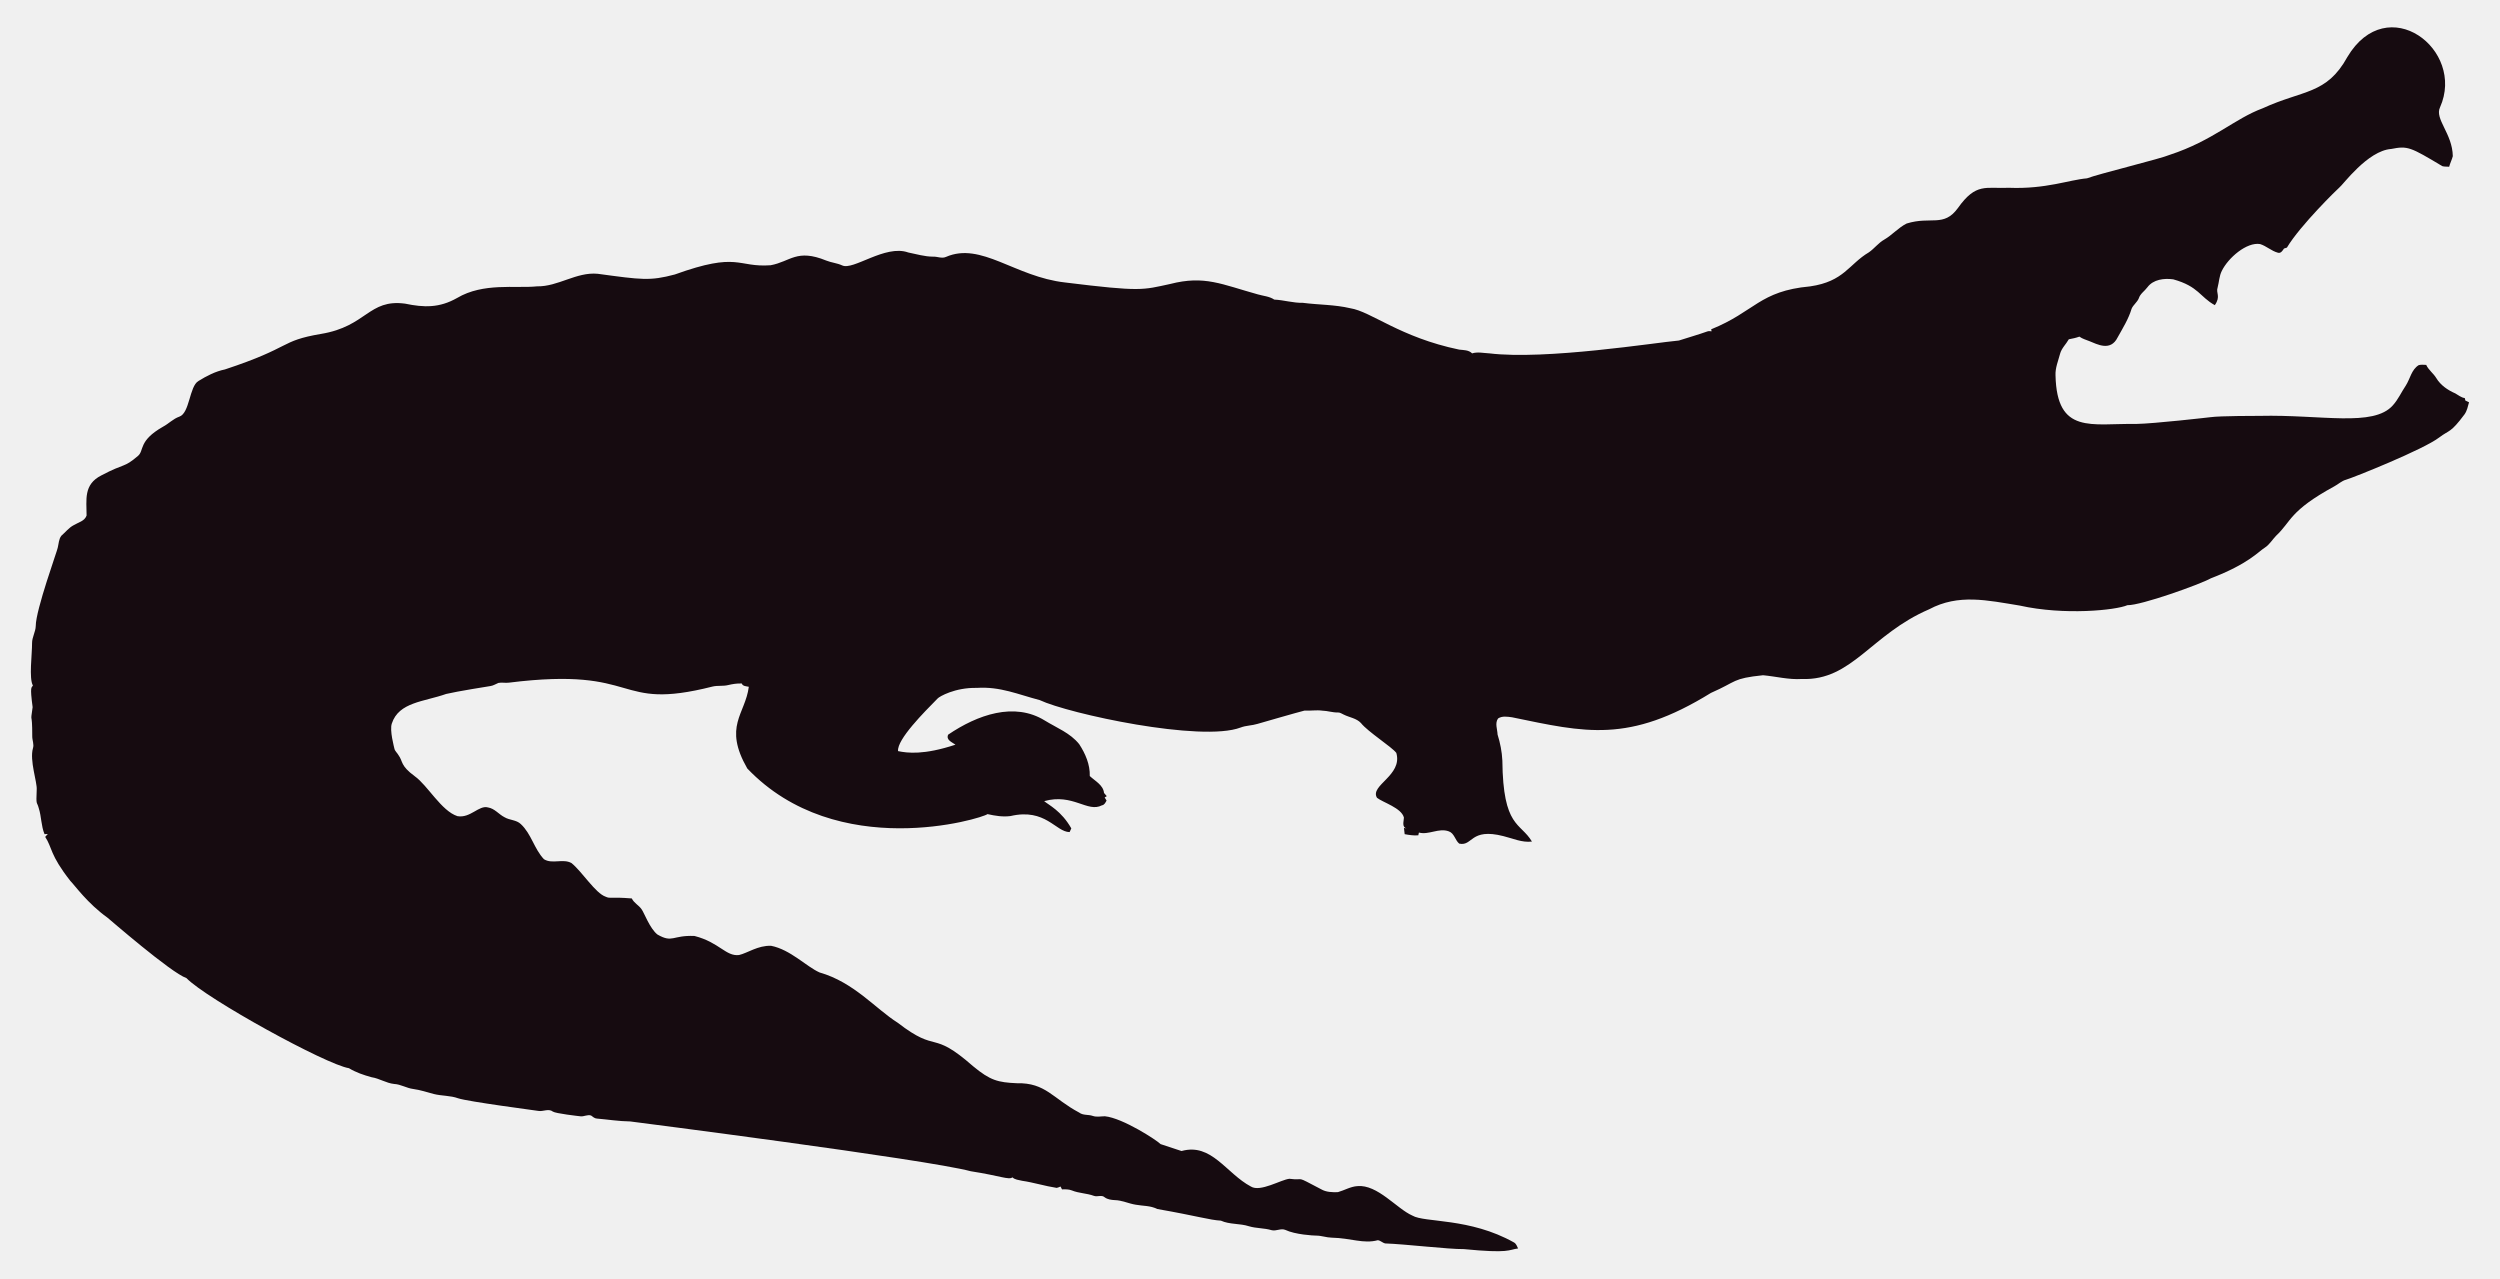
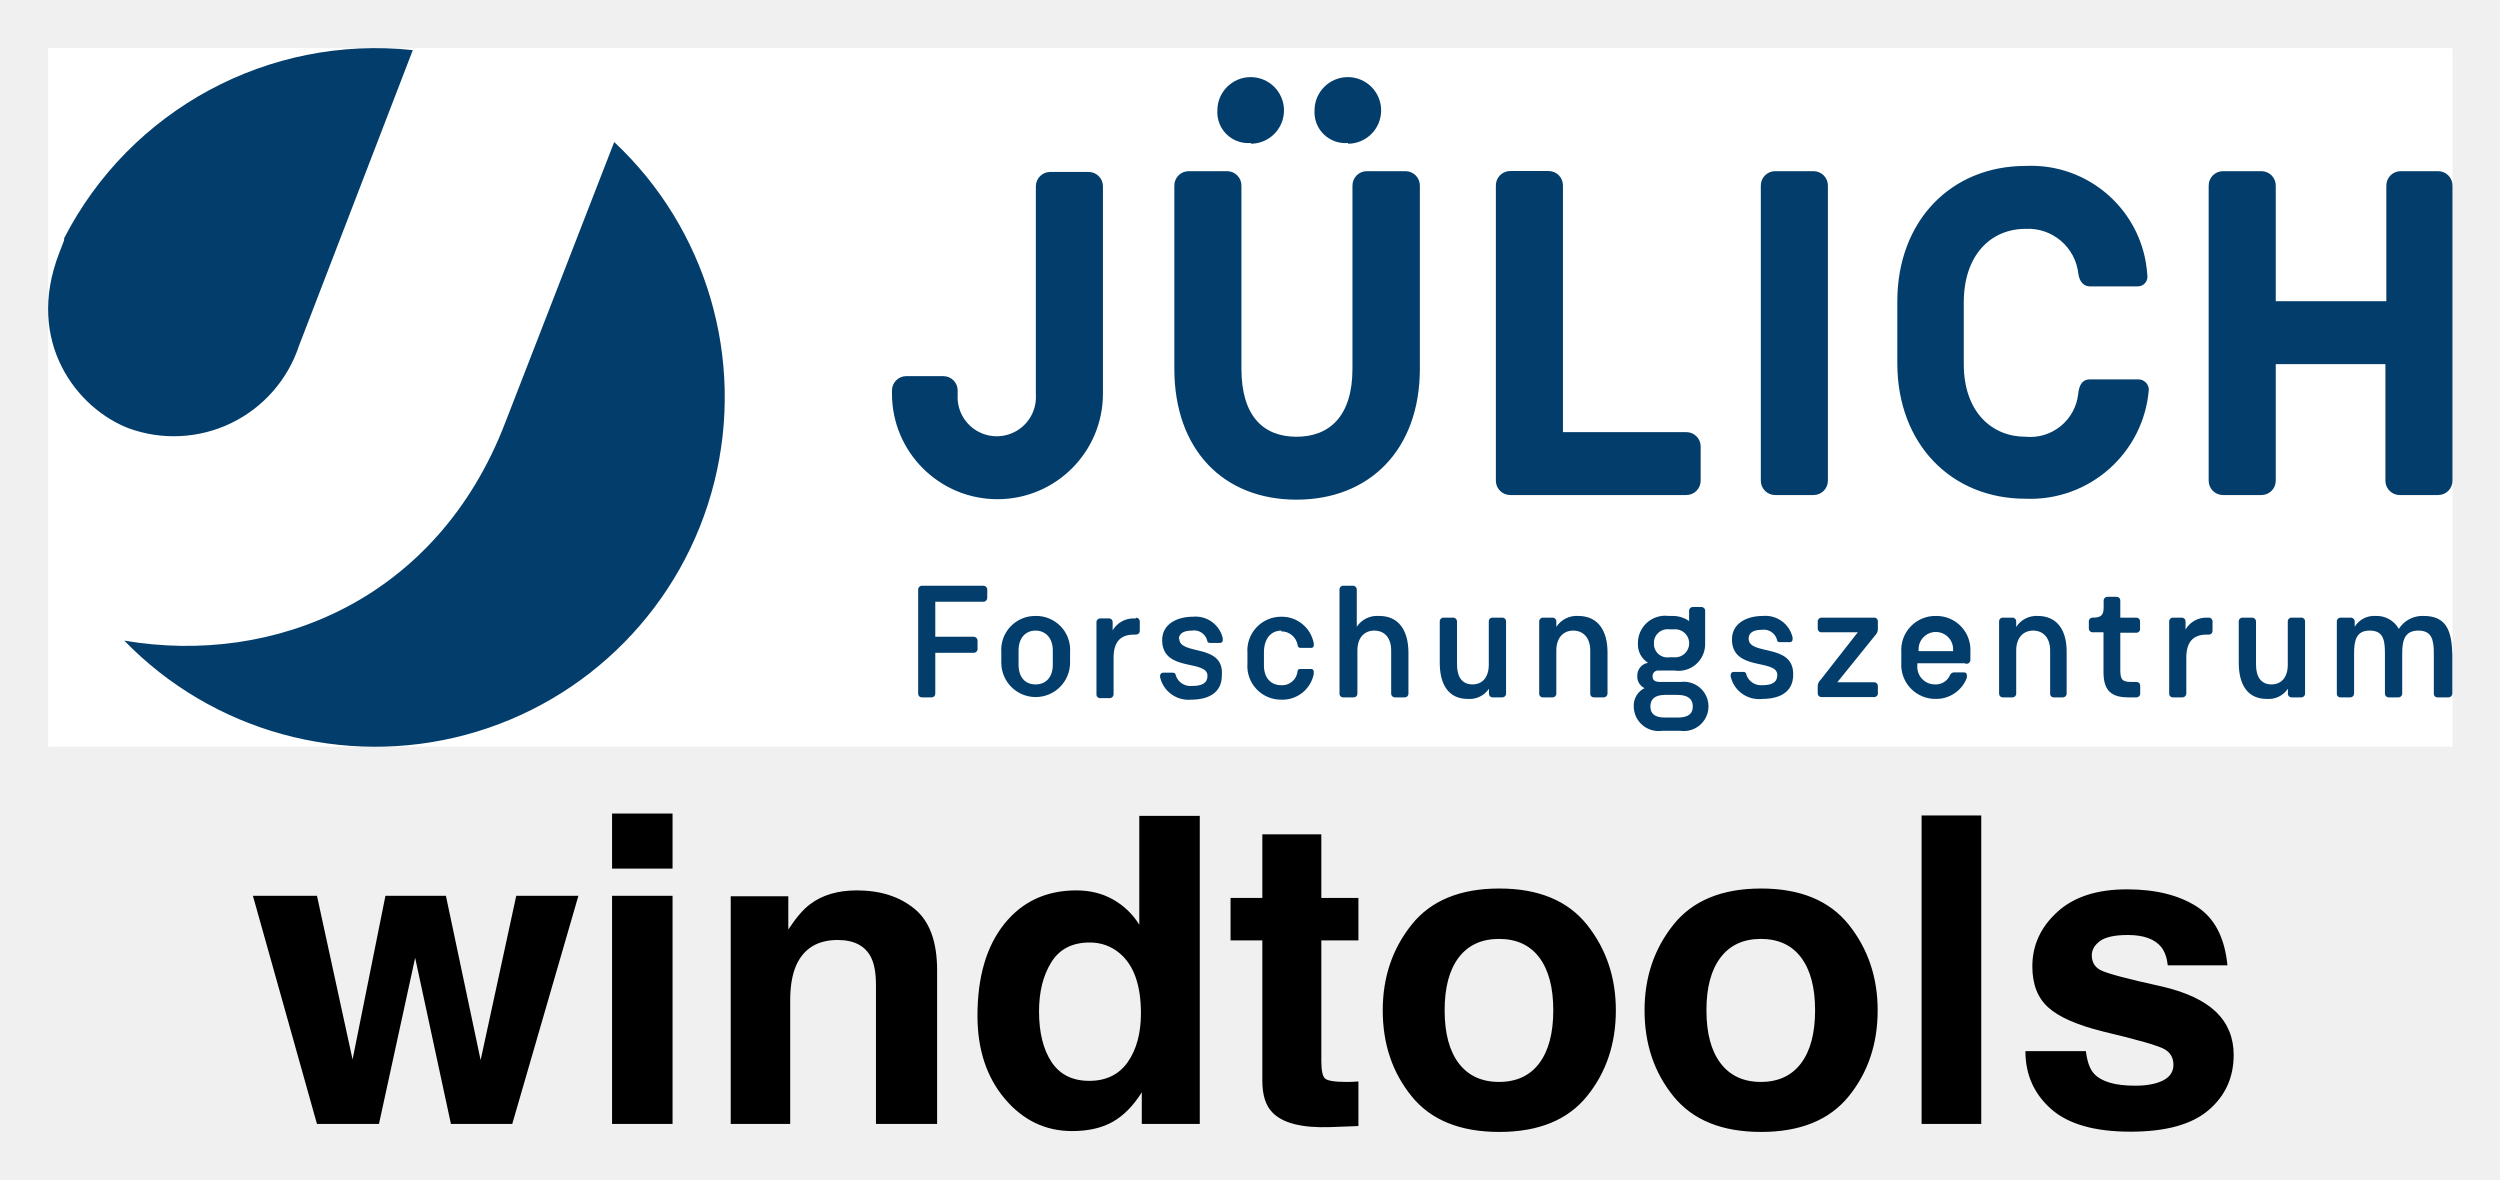
- <svg xmlns="http://www.w3.org/2000/svg" version="1.1" id="Layer_1" x="0px" y="0px" viewBox="0 0 2625.022 1342.022" enable-background="new 0 0 2625.022 1342.022" xml:space="preserve">
-   <path fill="#160B10" d="M2562.057,112.664c-5.93,12.226,13.089,27.649,13.408,51.328c-0.967,3.791-2.837,7.289-3.816,11.093  c-2.417-0.267-4.923,0.089-7.226-0.636c-33.512-20.05-36.245-21.483-53.631-18.038c-24.88,1.775-51.012,38.147-54.547,40.579  c-1,0.685-40.963,39.485-54.967,62.993c-1.056,0.331-2.086,0.661-3.078,1.005c-1.45,2.188-3.295,5.317-6.386,4.363  c-6.755-1.794-12.047-7.022-18.687-9.083c-14.172-2.325-33.569,14.577-40.185,28.126c-2.76,5.432-2.862,11.614-4.401,17.415  c-2.078,5.918,3.558,9.203-2.964,18.611c-15.758-8.651-16.89-19.671-43.645-27.108c-9.541-1.323-21.002,0.025-27.146,8.345  c-2.9,3.956-7.454,6.64-8.994,11.487c-1.705,4.223-5.788,6.857-7.569,10.978c-3.219,10.775-9.274,20.417-14.705,30.186  c-7.484,15.043-21.458,7.113-29.639,3.893c-3.549-1.501-7.378-2.404-10.482-4.745c-3.613,1.31-7.378,2.124-11.131,2.799  c-2.9,5.19-7.62,9.362-9.184,15.252c-1.972,7.442-5.139,14.807-4.771,22.656c1.426,62.435,37.744,50.23,84.657,50.985  c18.427-0.238,76.659-6.917,77.661-7.06c10.315-1.512,51.103-1.387,52.104-1.425c64.718-1.507,119.253,12.017,139.725-10.991  c5.622-6.144,8.955-13.878,13.598-20.735c4.617-7.073,5.915-16.893,13.662-21.562c2.519-0.687,5.19-0.305,7.81-0.242  c2.481,5.406,7.582,8.854,10.609,13.891c4.503,7.467,12.047,12.632,19.921,16.041c3.269,1.794,6.144,4.389,9.999,4.936  c0.166,0.852,0.369,1.705,0.598,2.57c1.259,0.611,2.519,1.208,3.854,1.819c-1.196,4.325-2.073,8.854-4.681,12.606  c-14.981,20.134-15.737,16.079-26.561,24.297c-16.513,12.73-90.704,42.38-97.937,44.421c-4.63,1.259-8.078,4.719-12.199,6.907  c-47.689,26.034-44.914,36.755-61.276,51.99c-3.969,4.096-6.856,9.273-11.754,12.403c-6.886,4.248-16.845,16.908-56.76,32.26  c-10.994,6.222-73.381,28.559-87.544,28.177c-12.182,5.289-66.295,10.873-113.113,0.394c-34.047-5.52-64.247-12.539-95.05,3.905  c-61.045,26.219-81.054,75.205-133.67,73.195c-13.739,0.903-27.159-2.684-40.745-3.943c-32.756,3.396-26.951,6.432-54.687,18.547  c-86.536,53.421-132.198,41.426-208.888,25.607c-4.859-0.636-10.304-1.616-14.68,1.259c-3.511,4.999-0.687,11.232-0.509,16.804  c2.76,8.879,4.605,18.076,5.037,27.388c0.678,70.703,18.876,64.615,31.064,85.038c-10.38,1.31-20.137-3.346-30.008-5.724  c-35.054-8.942-31.959,10.974-46.367,7.887c-4.376-3.651-5.076-10.864-10.94-12.886c-10.482-3.893-20.875,4.033-31.37,1.285  c-0.165,0.725-0.483,2.163-0.649,2.875c-4.834,0.432-9.592-0.331-14.311-1.196c-0.153-2.201-0.407-4.401-0.751-6.551  c0.7,0.127,2.112,0.382,2.824,0.509c-5.368-1.387-2.926-7.48-2.862-11.411c-2.581-10.171-21.93-15.743-28.266-20.735  c-7.896-13.101,27.192-23.356,20.29-47.143c-4.808-6.385-29.888-22.164-37.17-31.395c-4.783-5.063-12.047-5.813-18.013-8.815  c-1.972-0.827-3.791-2.315-6.017-2.239c-5.597,0.191-10.965-1.781-16.537-1.908c-6.208-0.878-12.441,0.318-18.661-0.076  c-6.376,1.51-49.471,13.993-49.471,13.993c-5.775,1.781-11.97,1.603-17.631,3.791c-41.153,15.671-180.401-14.399-211.051-28.838  c-22.477-5.819-41.27-14.396-65.945-12.772c-23.033-0.496-39.521,9.215-41.101,11.08c-14.156,14.382-42.805,43.009-41.597,55.297  c9.881,2.049,27.067,4.244,60.297-6.755c-3.6-2.633-10.164-4.859-7.683-10.52c30.91-20.96,69.478-34.528,101.385-14.896  c12.454,7.683,26.879,13.128,36.241,24.907c6.449,9.897,11.461,21.384,11.08,33.43c5.483,5.19,14.184,9.464,14.96,17.771  c0.954,1.132,1.883,2.239,2.9,3.371c-0.56,0.344-1.679,1.03-2.251,1.361c0.674,1.081,1.336,2.15,2.022,3.244  c-1.157,2.112-2.252,4.643-4.923,5.037c-15.167,7.923-30.412-12.885-60.589-4.414c4.515,3.914,17.957,10.035,28.495,28.596  c-0.623,1.285-1.221,2.582-1.781,3.893c-14.581-0.066-25.26-25.439-62.103-16.83c-8.065,1.081-16.27-0.28-24.119-2.048  c-5.689,4.616-157.704,51.097-252.241-47.919c-25.462-44.516-2.105-56.742,1.616-85.776c-2.646-0.598-6.259-0.445-7.429-3.447  c-4.834-0.216-9.63,0.547-14.311,1.666c-5.343,1.336-10.927,0.254-16.283,1.527c-104.921,26.598-73.475-21.586-213.976-4.058  c-3.638,0.483-7.327-0.471-10.927,0.267c-2.722,1.043-5.203,2.786-8.129,3.244c-1.005,0.139-35.568,5.632-46.749,8.332  c-23.248,8.245-49.669,8.494-57.027,31.013c-2.544,7.127,2.495,25.23,2.659,26.23c0.509,2.748,2.964,4.529,4.274,6.907  c5.125,7.002,1.576,10.814,17.186,22.287c13.483,9.569,27.903,36.42,44.764,41.877c13.652,2.389,22.508-11.842,32.107-9.146  c7.022,1.107,11.334,7.276,17.415,10.317c5.356,3.193,12.365,2.633,17.033,7.162c11.029,10.189,14.018,26.078,24.284,36.878  c8.765,5.47,19.972-0.979,28.965,4.071c11.309,9.233,25.045,31.634,35.809,35.287c4.836,2.294,4.589-0.02,27.477,1.832  c2.226,4.796,7.327,7.085,10.253,11.347c2.611,3.387,8.633,20.294,16.715,26.574c16.075,9.185,15.426,0.491,38.875,1.488  c26.056,6.667,32.977,21.713,46.774,19.997c8.688-1.942,19.833-10.206,33.646-9.68c20.419,4.043,37.013,21.857,50.896,27.986  c36.199,10.4,58.502,37.92,82.062,52.817c43.011,33.213,34.403,6.396,79.034,45.566c18.208,15.125,26.246,17.04,45.986,17.936  c30.318-0.751,37.93,16.193,65.525,30.81c4.134,3.155,9.541,1.844,14.196,3.498c4.147,1.463,8.51,0.394,12.772,0.369  c18.974,1.87,55.059,25.539,58.465,29.232c7.353,2.353,14.667,4.91,22.02,7.276c31.527-8.837,46.862,23.524,72.916,37.323  c9.817,6.052,31.604-7.299,40.338-8.179c17.829,2.357,3.781-4.531,33.392,11.016c5.241,3.066,11.589,3.218,17.504,3.028  c6.869-1.921,13.204-5.852,20.48-6.348c21.245-1.942,41.314,23.767,57.816,30.975c12.756,7.578,60.29,2.089,106.638,28.189  c2.366,1.298,3.155,4.007,4.3,6.284c-10.435,1.423-8.676,5.392-56.964,0.7c-16.115,0.199-61.486-5.252-82.52-5.953  c-2.824-0.572-4.91-3.04-7.772-3.397c-15.269,4.072-27.792-2.198-48.492-2.671c-5.546-0.102-10.825-2.201-16.359-2.162  c-2.762-0.015-21.848-1.008-32.323-6.004c-4.758-1.972-9.668,1.654-14.476,0.293c-7.747-2.315-16.003-1.781-23.737-4.121  c-9.541-3.104-20.277-1.692-29.41-5.865c-12.12-0.691-23.98-4.714-66.899-12.25c-6.984-3.625-14.985-3.091-22.516-4.49  c-7.416-1.145-14.324-4.643-21.892-4.821c-3.727-0.204-7.632-0.649-10.698-2.939c-3.206-2.951-7.645-0.127-11.334-1.539  c-7.531-2.798-15.774-2.646-23.203-5.712c-3.282-1.298-6.844-1.17-10.278-1.081c-0.394-0.763-1.183-2.264-1.577-3.015  c-1.285,0.636-2.608,1.119-3.982,1.45c-12.263-1.87-24.131-5.674-36.394-7.467c-3.46-0.903-7.404-1.005-10.113-3.6  c-3.831,2.97-12.398-1.54-43.747-6.411c-46.335-12.483-357.594-52.295-357.594-52.295c-11.716-0.14-23.317-2.023-34.982-3.015  c-2.442-0.127-4.211-1.844-6.068-3.18c-3.753-1.387-7.467,1.336-11.271,0.789c-2.02-0.195-26.027-2.946-28.838-4.923  c-4.592-3.587-10.278,0.216-15.367-0.738c-2.203-0.387-74.203-9.818-84.135-13.242c-8.243-2.989-17.224-2.379-25.658-4.529  c-7.162-1.895-14.209-4.274-21.574-5.254c-6.92-0.878-13.001-4.923-20.035-5.266c-8.319-0.878-15.443-5.826-23.648-7.073  c-8.256-2.252-16.448-5.037-23.775-9.49c-23.552-3.584-149.518-72.739-170.649-94.63c-16.013-5.37-81.914-62.745-82.914-63.439  c-21.039-15.096-34.147-33.758-38.964-38.595c-21.778-27.726-18.854-34.892-26.396-46.215c0.916-1.018,1.832-2.01,2.748-3.015  c-1.145,0.038-2.29,0.076-3.435,0.14c-3.651-8.676-3.18-18.28-6.042-27.172c-2.062-7.913-2.975-1.701-2.175-19.526  c0.634-7.664-7.675-30.697-3.931-43.518c1.348-4.16-0.814-8.281-0.751-12.454c0.068-28.882-2.418-11.02,0.394-30.657  c-3.041-22.85-1.09-20.042,0.305-22.719c-4.294-7.378-0.844-32.606-0.89-44.586c-0.025-6.246,3.714-11.741,3.867-17.962  c0-16.859,22.775-79.378,23.076-82.113c1.056-4.198,1.043-9.032,3.778-12.568c4.338-3.74,7.874-8.485,13.052-11.169  c4.745-2.913,11.411-4.172,13.471-10.088c0.043-16.362-3.503-32.575,15.532-42.157c25.219-13.344,23.115-7.424,38.34-20.379  c6.931-5.754,0.059-15.764,26.434-30.772c5.915-3.129,10.622-8.281,17.046-10.507c11.015-3.661,10.497-31.892,20.099-37.437  c8.612-5.33,17.796-10.113,27.795-12.148c71.433-23.584,56.818-29.805,100.939-37.31c48.019-7.907,49.805-36.895,88.244-31.777  c19.858,4.163,35.994,4.605,54.61-5.953c27.665-16.35,60.97-9.859,83.919-12.212c22.172,0.42,41.279-15.29,63.693-13.191  c46.138,6.272,54.878,7.691,80.993,0.738c67.442-24.31,65.094-7.128,100.634-9.706c20.946-3.875,27.233-17.596,58.388-4.91  c5.368,2.188,11.283,2.595,16.575,5.025c11.553,5.818,45.215-22.204,69.43-13.535c8.676,1.717,17.262,4.401,26.205,4.401  c4.49-0.216,9.083,2.252,13.446,0.293c37.015-16.156,72.304,20.872,125.096,26.815c80.305,9.923,81.3,7.845,110.289,1.603  c36.266-9.336,54.189,0.413,92.111,10.902c5.775,1.717,12.11,1.984,17.237,5.47c10.075,0.458,19.844,3.638,29.983,3.396  c16.588,2.163,33.506,1.819,49.853,5.686c21.982,3.418,52.115,30.498,114.347,43.441c4.681,0.572,9.999,0.28,13.586,3.956  c5.864-1.844,12.047-0.267,18.038-0.025c59.148,7.176,174.934-11.359,199.106-13.471c9.82-3.218,19.819-5.966,29.576-9.452  c1.488-0.674,3.155-0.356,4.758-0.229c-0.115-0.522-0.356-1.577-0.483-2.099c45.944-18.548,50.589-40.213,103.827-45.057  c35.891-5.17,40.645-23.282,61.836-35.809c5.712-3.969,9.897-9.808,16.028-13.281c8.408-4.872,14.82-12.555,23.559-16.931  c25.605-7.944,38.867,4.305,53.847-16.257c19.089-26.933,29.276-20.168,53.605-21.256c38.819,1.522,63.061-8.345,81.948-9.935  c11.484-4.495,77.877-20.69,87.061-24.742c45.297-14.857,67.746-37.884,97.505-48.848c42.187-19.404,67.008-14.225,88.74-53.694  C2506.582-10.604,2589.134,52.018,2562.057,112.664z" />
+ <svg xmlns="http://www.w3.org/2000/svg" role="img" viewBox="-3.12 -3.12 162.11 76.48">
+   <path fill="#fff" d="M0 0h155.91v45.301H0z" />
+   <path fill="#023d6b" d="M94.289 36.93h-.64a.23.23 0 0 0-.23.24v2.81c0 .83-.42 1.28-1.06 1.28-.64 0-1-.45-1-1.28v-2.81a.25.25 0 0 0-.25-.24h-.63a.24.24 0 0 0-.24.24v2.68c0 1.45.59 2.35 1.81 2.35a1.51 1.51 0 0 0 1.38-.66v.32a.23.23 0 0 0 .23.24h.64a.24.24 0 0 0 .24-.24v-4.69a.24.24 0 0 0-.25-.24zm-8-.11a1.58 1.58 0 0 0-1.43.7v-2.41a.25.25 0 0 0-.25-.25h-.63a.24.24 0 0 0-.24.25v6.75a.23.23 0 0 0 .24.24h.67a.24.24 0 0 0 .25-.24v-2.8c0-.83.45-1.29 1.1-1.29.65 0 1.09.46 1.09 1.29v2.8a.24.24 0 0 0 .24.24h.63a.24.24 0 0 0 .25-.24v-2.68c-.01-1.41-.62-2.36-1.89-2.36zm1.71-28.84h-2.49a.93.93 0 0 0-.93.93v11.88c0 3.09-1.5 4.41-3.63 4.41s-3.57-1.32-3.57-4.41v-11.88a.93.93 0 0 0-.93-.93h-2.49a.93.93 0 0 0-.93.93v11.88c0 5.25 3.18 8.49 7.92 8.49s8-3.24 8-8.49v-11.88a.93.93 0 0 0-.92-.93zm-17.46 29h-.13a1.57 1.57 0 0 0-1.38.77v-.53a.23.23 0 0 0-.23-.24h-.58a.24.24 0 0 0-.24.24v4.69a.23.23 0 0 0 .24.24h.62a.25.25 0 0 0 .25-.24v-2.39c0-1 .44-1.49 1.31-1.49h.14a.24.24 0 0 0 .25-.23V37.17a.25.25 0 0 0-.22-.24zm9.41.84a1.07 1.07 0 0 1 1.08.92.17.17 0 0 0 .17.15h.72a.15.15 0 0 0 .15-.17.32.32 0 0 0 0-.13 2.11 2.11 0 0 0-2.1-1.72 2.19 2.19 0 0 0-2.2 2.36v.67a2.18 2.18 0 0 0 2.2 2.35 2.07 2.07 0 0 0 2.1-1.66 1.28 1.28 0 0 0 0-.17.16.16 0 0 0-.17-.16H81.179a.15.15 0 0 0-.16.14 1 1 0 0 1-1.07.91c-.64 0-1.11-.45-1.11-1.28v-.92c.03-.88.5-1.34 1.14-1.34zm-6.63.52c0-.43.39-.57.84-.57a.88.88 0 0 1 1 .64c0 .11.07.16.19.16h.65a.17.17 0 0 0 .17-.18.44.44 0 0 0 0-.13 1.81 1.81 0 0 0-1.93-1.39c-1 0-2 .45-2 1.52 0 2.1 2.94 1.23 2.94 2.31 0 .48-.36.66-1 .66a1 1 0 0 1-1.06-.69c0-.1-.07-.17-.18-.17h-.64a.19.19 0 0 0-.19.17.31.31 0 0 0 0 .14 1.89 1.89 0 0 0 2 1.44c1.07 0 2-.4 2-1.57.17-2.12-2.76-1.26-2.76-2.39zm4.66-32.14a2.16 2.16 0 1 0-2.16-2.16 2 2 0 0 0 2.19 2.11zm6.3 0a2.16 2.16 0 1 0-2.16-2.16 2 2 0 0 0 2.19 2.11zm-15.88 2.76a.93.93 0 0 0-.93-.93h-2.49a.93.93 0 0 0-.93.93v13.51a2.54 2.54 0 1 1-5.07 0v-.27a.93.93 0 0 0-.93-.93h-2.4a.93.93 0 0 0-.93.93v.21a6.84 6.84 0 1 0 13.68 0zm-52.131 10.34l7.38-19.17a22.7 22.7 0 0 0-22.61 12.2.5.5 0 0 1 0 .13l-.32.83c-2.24 5.79 1.18 10.08 4.5 11.36a8.55 8.55 0 0 0 11.05-5.35zm47.76 17.52a2.2 2.2 0 0 0-2.22 2.36v.67a2.23 2.23 0 1 0 4.46 0v-.67a2.2 2.2 0 0 0-2.24-2.36zm1.12 3.16c0 .83-.46 1.28-1.12 1.28s-1.1-.45-1.1-1.28V39.06c0-.83.47-1.29 1.1-1.29s1.12.46 1.12 1.29zm-35.5-15.71c-4.4 11.5-15 15.81-24.71 14.15a22.67 22.67 0 1 0 31.77-32.33zm31 10.59h-4a.24.24 0 0 0-.23.25v6.75a.23.23 0 0 0 .23.24h.63a.24.24 0 0 0 .25-.24v-2.65h2.5a.24.24 0 0 0 .24-.24v-.55a.25.25 0 0 0-.24-.25h-2.5v-2.27h3.12a.25.25 0 0 0 .25-.24v-.55a.25.25 0 0 0-.25-.25zm85.451 2.07h-.63a.24.24 0 0 0-.24.24v2.81c0 .83-.42 1.28-1.06 1.28-.64 0-1-.45-1-1.28v-2.81a.25.25 0 0 0-.25-.24h-.63a.24.24 0 0 0-.24.24v2.68c0 1.45.59 2.35 1.81 2.35a1.51 1.51 0 0 0 1.38-.66v.32a.23.23 0 0 0 .24.24h.63a.24.24 0 0 0 .24-.24v-4.69a.24.24 0 0 0-.28-.24zm-10.59-15.45h-3.09c-.6 0-.72.48-.78.93a3.13 3.13 0 0 1-3.42 2.79c-2.19 0-4-1.62-4-4.71v-4c0-3.09 1.77-4.77 4-4.77a3.27 3.27 0 0 1 3.43 2.92c.09.6.42.81.75.81h3.06a.63.63 0 0 0 .66-.75 7.55 7.55 0 0 0-7.9-7.06c-4.8 0-8.31 3.54-8.31 8.79v4c0 5.25 3.51 8.79 8.31 8.79a7.71 7.71 0 0 0 8-7.08.68.68 0 0 0-.71-.66zm4.6 15.45h-.14a1.54 1.54 0 0 0-1.37.77v-.53a.24.24 0 0 0-.24-.24h-.58a.24.24 0 0 0-.24.24v4.69a.23.23 0 0 0 .24.24h.62a.25.25 0 0 0 .25-.24v-2.34c0-1 .44-1.49 1.31-1.49h.15a.23.23 0 0 0 .24-.23v-.63a.24.24 0 0 0-.24-.24zm-4.69 0h-1.05v-1.1a.24.24 0 0 0-.24-.25h-.61a.24.24 0 0 0-.23.25v.45c0 .53-.21.65-.72.65a.24.24 0 0 0-.24.24v.47a.24.24 0 0 0 .24.24h.71v2.56c0 1.07.36 1.66 1.6 1.66h.54a.24.24 0 0 0 .24-.24v-.53a.23.23 0 0 0-.24-.23h-.36c-.62 0-.69-.22-.69-.81v-2.38h1.05a.24.24 0 0 0 .23-.27v-.5a.24.24 0 0 0-.23-.21zm18.62-.11a1.81 1.81 0 0 0-1.61.84 1.64 1.64 0 0 0-1.52-.84 1.47 1.47 0 0 0-1.34.7v-.35a.25.25 0 0 0-.25-.24h-.67a.24.24 0 0 0-.24.24v4.69a.23.23 0 0 0 .24.24h.63a.25.25 0 0 0 .25-.24v-2.64c0-.83.16-1.45 1-1.45s1 .51 1 1.45v2.64a.24.24 0 0 0 .24.24h.64a.24.24 0 0 0 .24-.24v-2.64c0-.89.21-1.45 1.05-1.45s1 .56 1 1.45v2.64a.23.23 0 0 0 .24.24h.71a.25.25 0 0 0 .25-.24v-2.53c-.04-1.49-.34-2.51-1.86-2.51zm-25 0a1.57 1.57 0 0 0-1.42.71v-.36a.24.24 0 0 0-.24-.24h-.64a.23.23 0 0 0-.23.24v4.69a.23.23 0 0 0 .23.24h.64a.24.24 0 0 0 .24-.24v-2.8c0-.83.46-1.29 1.1-1.29.64 0 1.1.46 1.1 1.29v2.8a.23.23 0 0 0 .24.24h.59a.24.24 0 0 0 .24-.24v-2.68c.02-1.41-.6-2.36-1.87-2.36zm26-28.84h-2.49a.93.93 0 0 0-.93.93v7.5h-7.17v-7.5a.93.93 0 0 0-.93-.93h-2.49a.93.93 0 0 0-.93.93v19.14a.93.93 0 0 0 .93.93h2.49a.93.93 0 0 0 .93-.93v-7.56h7.11v7.56a.93.93 0 0 0 .93.93h2.49a.93.93 0 0 0 .93-.93v-19.14a.93.93 0 0 0-.93-.93zm-55.821 28.84a1.57 1.57 0 0 0-1.42.71v-.36a.24.24 0 0 0-.24-.24h-.63a.24.24 0 0 0-.24.24v4.69a.23.23 0 0 0 .24.24h.63a.24.24 0 0 0 .24-.24v-2.8c0-.83.46-1.29 1.1-1.29.64 0 1.1.46 1.1 1.29v2.8a.23.23 0 0 0 .24.24h.63a.25.25 0 0 0 .25-.24v-2.68c0-1.41-.62-2.36-1.9-2.36zm6.66 4.28h-1.34c-.35 0-.5-.11-.5-.37a.36.36 0 0 1 .41-.37h1a1.73 1.73 0 0 0 2-1.76v-2.12a.24.24 0 0 0-.24-.24h-.56a.24.24 0 0 0-.24.24v.67a1.87 1.87 0 0 0-1.06-.33h-.26a1.77 1.77 0 0 0-2 1.78 1.4 1.4 0 0 0 .66 1.26.83.83 0 0 0-.7.85.82.82 0 0 0 .47.79 1.26 1.26 0 0 0-.7 1.19 1.61 1.61 0 0 0 1.83 1.58h1.2a1.6 1.6 0 1 0 0-3.17zm-.75-3.41h.28a.91.91 0 1 1 0 1.81h-.28a.87.87 0 0 1-1-.9.88.88 0 0 1 1-.91zm.54 5.72h-.82c-.7 0-.95-.28-.95-.72 0-.44.25-.75.95-.75h.8c.71 0 1 .29 1 .75 0 .46-.27.72-1 .72zm4.6-5.12c0-.43.39-.57.84-.57a.89.89 0 0 1 1 .64c0 .11.07.16.18.16h.66a.17.17 0 0 0 .17-.18.44.44 0 0 0 0-.13 1.81 1.81 0 0 0-1.93-1.39c-1 0-2 .45-2 1.52 0 2.1 2.94 1.23 2.94 2.31 0 .48-.36.66-.95.66a1 1 0 0 1-1.06-.69c0-.1-.07-.17-.18-.17h-.65a.18.18 0 0 0-.18.17.31.31 0 0 0 0 .14 1.88 1.88 0 0 0 2.05 1.44c1.07 0 2-.4 2-1.57.04-2.07-2.89-1.21-2.89-2.34zm-3.11-10.24v-2.22a.93.93 0 0 0-.93-.93h-8v-16a.93.93 0 0 0-.93-.93h-2.49a.93.93 0 0 0-.93.93v19.15a.93.93 0 0 0 .93.93h11.4a.93.93 0 0 0 .95-.93zm8.25 0v-19.14a.93.93 0 0 0-.93-.93h-2.49a.93.93 0 0 0-.93.93v19.14a.93.93 0 0 0 .93.93h2.49a.93.93 0 0 0 .93-.93zm3 8.88h-3.41a.25.25 0 0 0-.25.24v.47a.24.24 0 0 0 .25.24h2.35l-2.41 3.08a.56.56 0 0 0-.19.46v.42a.24.24 0 0 0 .25.24h3.41a.23.23 0 0 0 .24-.24v-.47a.24.24 0 0 0-.24-.25h-2.39l2.48-3.07a.53.53 0 0 0 .15-.41v-.5a.24.24 0 0 0-.2-.21zm4-.11a2.21 2.21 0 0 0-2.24 2.36v.67a2.21 2.21 0 0 0 2.25 2.35 2.12 2.12 0 0 0 2-1.37.64.64 0 0 0 0-.17.17.17 0 0 0-.17-.18h-.67a.3.3 0 0 0-.24.15 1 1 0 0 1-1 .63 1.14 1.14 0 0 1-1.13-1.23v-.14h3.07a.25.25 0 0 0 .37-.25v-.48a2.2 2.2 0 0 0-2.19-2.34zm1.12 2.28h-2.24v-.12a1.12 1.12 0 1 1 2.24 0z" />
+   <path d="M21.873 54.969L19.742 65.581l-2.308-10.612h-4.154l4.154 14.793h4.019l2.347-10.774 2.32 10.774h3.976l4.289-14.793h-4.03L28.046 65.623l-2.251-10.654zm18.618-1.764V49.634h-3.922v3.571zm-3.922 1.764V69.761h3.922V54.969zm19.618.849c-.973-.803-2.224-1.201-3.752-1.201-1.224 0-2.231.297-3.026.896-.444.332-.915.88-1.413 1.641v-2.158h-3.733V69.761h3.856v-8.006c0-.915.127-1.664.378-2.254.49-1.112 1.39-1.668 2.702-1.668 1.065 0 1.791.378 2.169 1.139.208.417.313 1.015.313 1.791v8.998h3.965v-9.96c0-1.857-.486-3.185-1.459-3.984zm-5.177-1.243zm18.047.633c-.695-.394-1.49-.591-2.386-.591-1.946 0-3.501.722-4.663 2.169-1.162 1.448-1.745 3.436-1.745 5.96 0 2.189.591 3.98 1.772 5.381 1.181 1.397 2.637 2.096 4.362 2.096 1.05 0 1.93-.201 2.633-.598.706-.398 1.336-1.035 1.888-1.915v2.05h3.76V49.784h-3.922v7.057c-.436-.695-1-1.239-1.699-1.633zm.954 10.539c-.571.811-1.405 1.22-2.498 1.22-1.096 0-1.911-.409-2.451-1.228-.537-.818-.807-1.911-.807-3.277 0-1.266.263-2.328.795-3.185.529-.853 1.359-1.282 2.49-1.282.741 0 1.394.235 1.953.706.915.776 1.37 2.073 1.37 3.88 0 1.297-.286 2.351-.853 3.165zm6.663-7.887h2.061v9.106c0 .923.216 1.606.652 2.05.668.695 1.919 1.011 3.744.95l1.834-.069v-2.891a6.281 6.281 0 0 1-.386.023c-.131.004-.259.008-.374.008-.787 0-1.258-.077-1.413-.228-.154-.147-.232-.525-.232-1.131V57.86h2.405v-2.756h-2.405v-4.123H78.735v4.123H76.674zm20.016 7.968c-.606.803-1.475 1.208-2.606 1.208-1.131 0-2-.405-2.613-1.208-.61-.807-.915-1.949-.915-3.436 0-1.482.305-2.625.915-3.428.614-.799 1.482-1.201 2.613-1.201 1.131 0 2.0.401 2.606 1.201.606.803.911 1.946.911 3.428 0 1.486-.305 2.629-.911 3.436zm3.096 2.135c1.247-1.54 1.872-3.397 1.872-5.57 0-2.135-.625-3.984-1.872-5.551-1.251-1.563-3.146-2.347-5.686-2.347-2.544 0-4.439.784-5.686 2.347-1.251 1.567-1.872 3.416-1.872 5.551 0 2.173.622 4.03 1.872 5.57 1.247 1.544 3.142 2.316 5.686 2.316 2.54 0 4.435-.772 5.686-2.316zM94.099 54.575zm19.568 11.253c-.606.803-1.475 1.208-2.606 1.208-1.131 0-2-.405-2.61-1.208-.614-.807-.919-1.949-.919-3.436 0-1.482.305-2.625.919-3.428.61-.799 1.478-1.201 2.61-1.201 1.131 0 2.0.401 2.606 1.201.606.803.911 1.946.911 3.428 0 1.486-.305 2.629-.911 3.436zm3.096 2.135c1.247-1.54 1.872-3.397 1.872-5.57 0-2.135-.625-3.984-1.872-5.551-1.251-1.563-3.146-2.347-5.686-2.347-2.544 0-4.439.784-5.686 2.347-1.251 1.567-1.872 3.416-1.872 5.551 0 2.173.622 4.03 1.872 5.57 1.247 1.544 3.142 2.316 5.686 2.316 2.54 0 4.435-.772 5.686-2.316zm-5.686-13.388zm14.275 15.186V49.757h-3.868V69.761zm6.786-4.721h-3.922c0 1.517.556 2.768 1.664 3.752 1.108.981 2.826 1.471 5.15 1.471 2.281 0 3.965-.463 5.053-1.39 1.092-.926 1.637-2.123 1.637-3.59 0-1.112-.378-2.042-1.139-2.783-.768-.733-1.922-1.278-3.463-1.641-2.305-.506-3.648-.865-4.03-1.073-.378-.197-.567-.521-.567-.961 0-.355.178-.664.533-.926.359-.259.957-.39 1.799-.39 1.023 0 1.749.259 2.173.784.224.29.367.683.421 1.181h3.868c-.174-1.807-.842-3.081-2.003-3.818-1.162-.737-2.667-1.108-4.513-1.108-1.946 0-3.455.49-4.524 1.475-1.073.981-1.61 2.154-1.61 3.521 0 1.158.344 2.046 1.031 2.66.687.625 1.868 1.143 3.544 1.56 2.324.552 3.667.942 4.03 1.17.363.224.544.556.544.988 0 .452-.224.791-.672 1.019-.448.224-1.054.34-1.814.34-1.293 0-2.181-.259-2.66-.776-.27-.29-.448-.776-.529-1.463zm2.957-10.465z" />
</svg>
